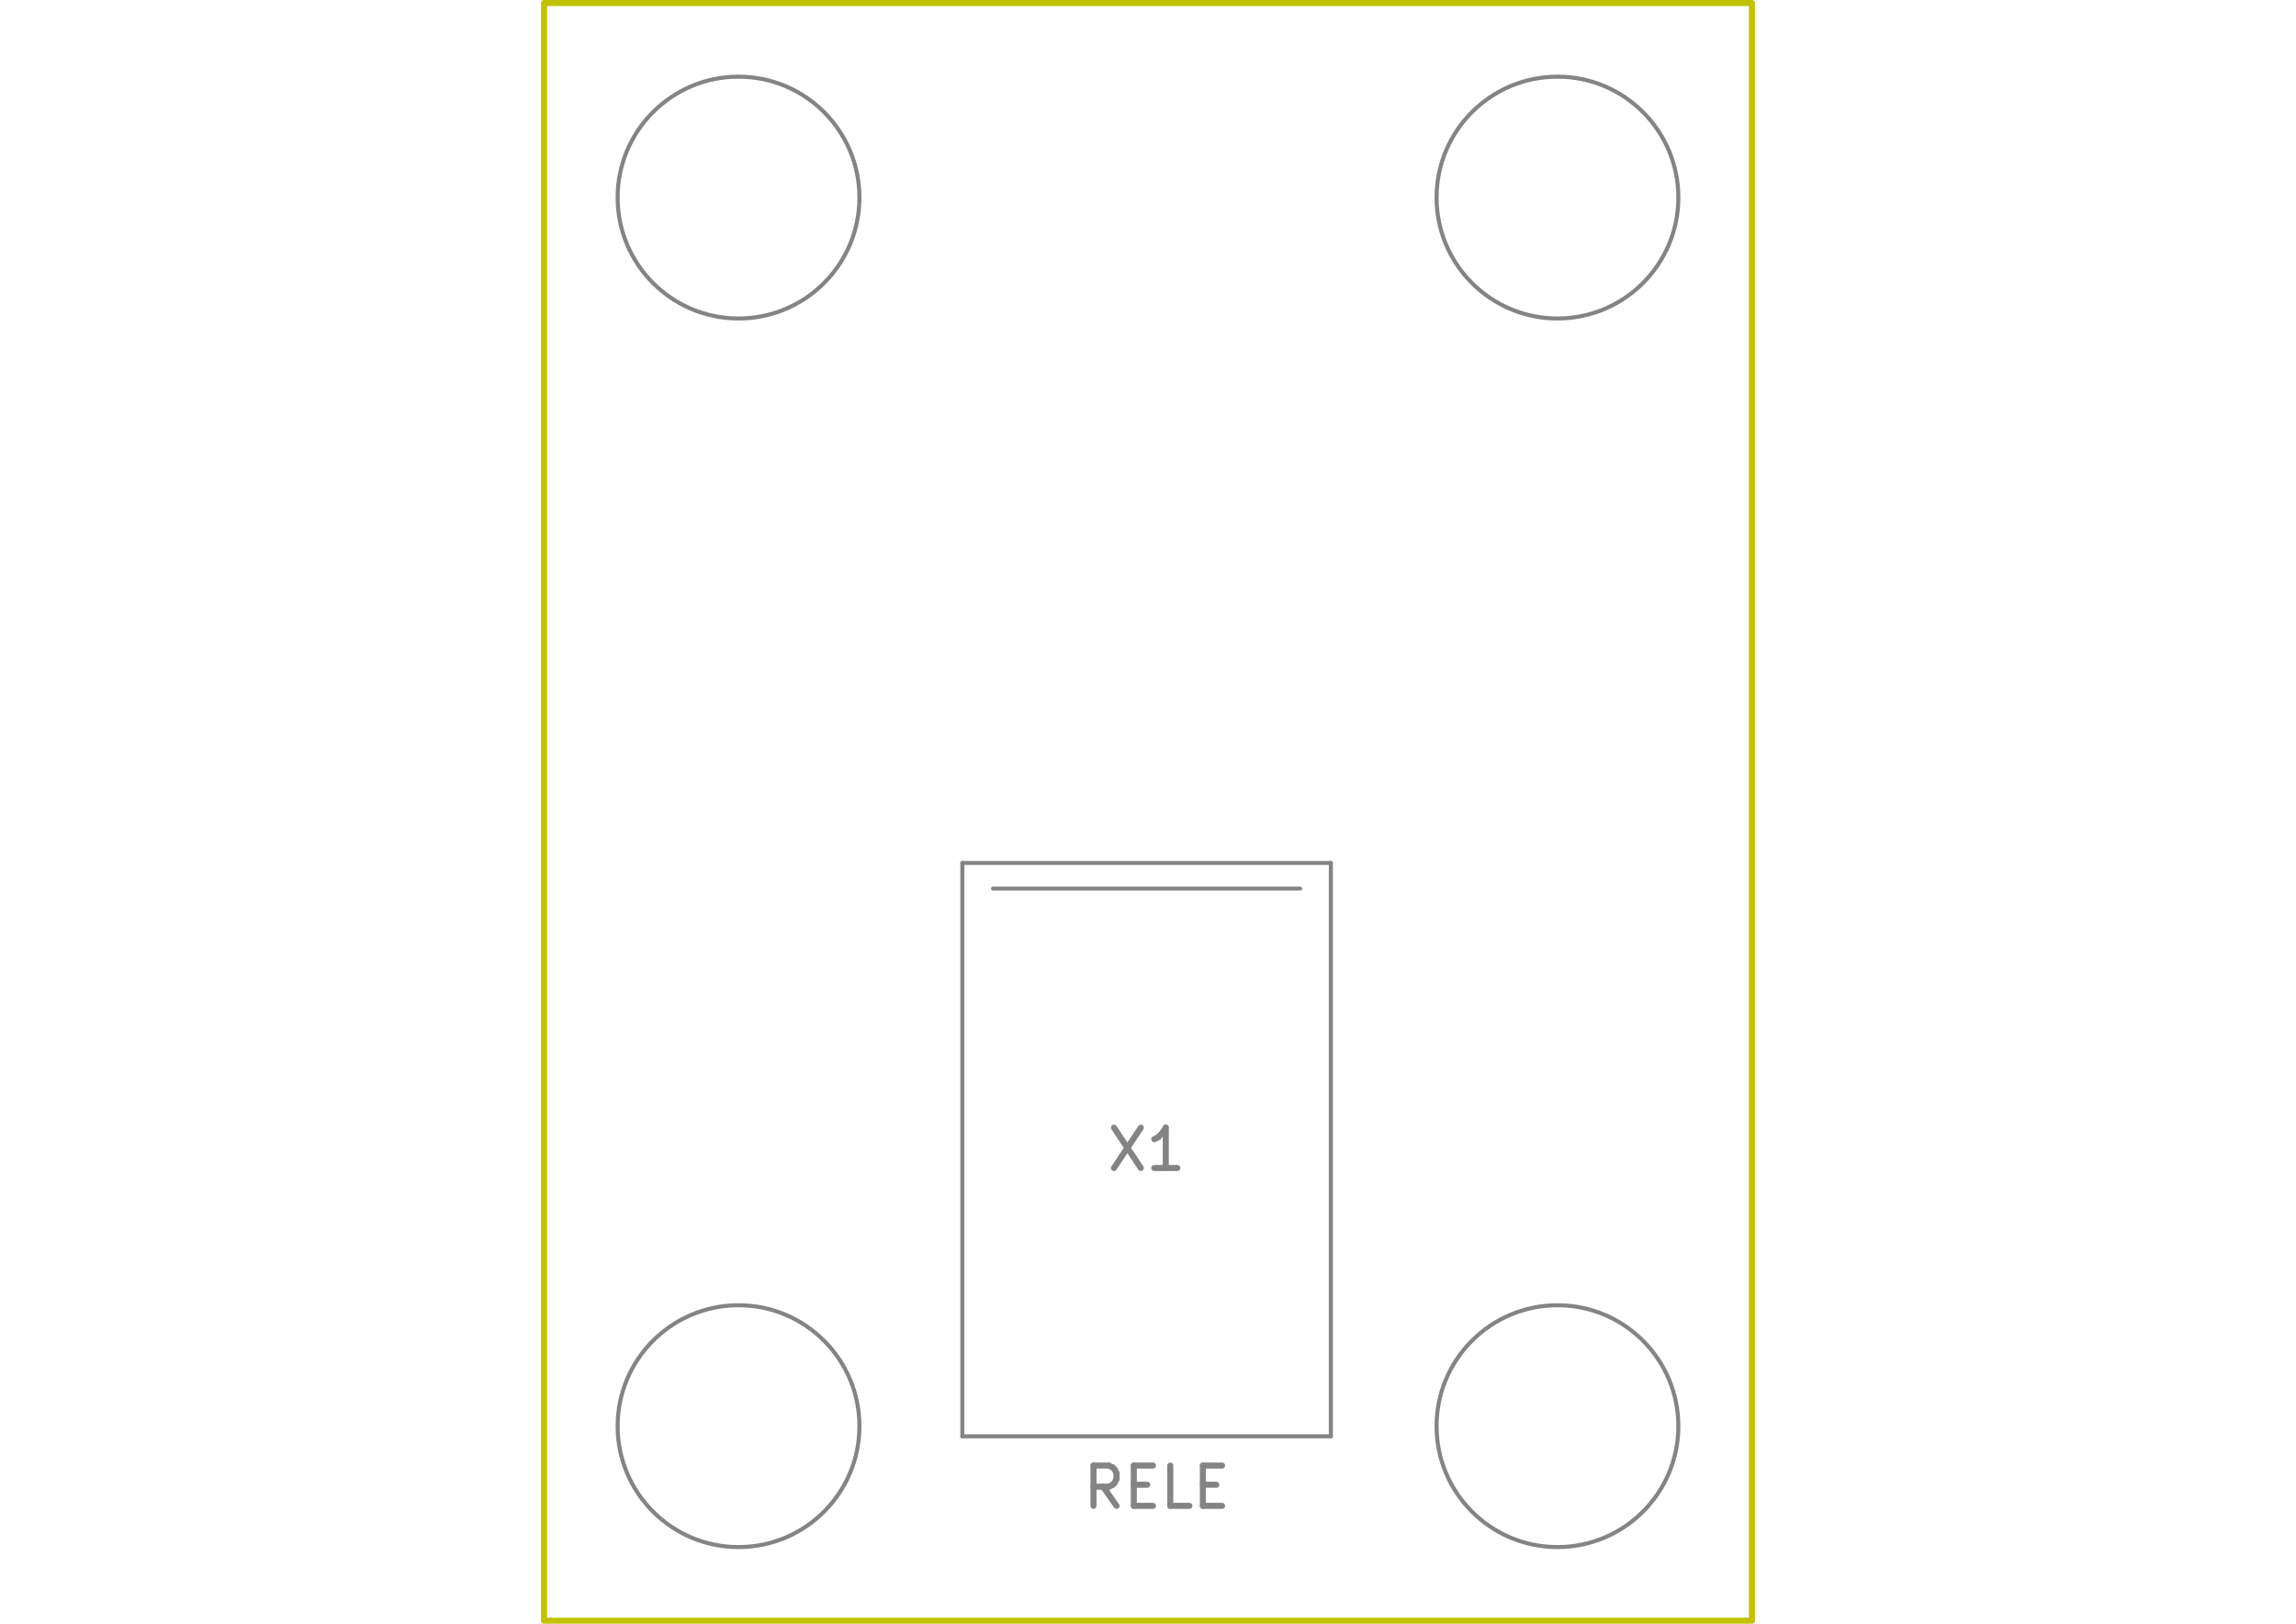
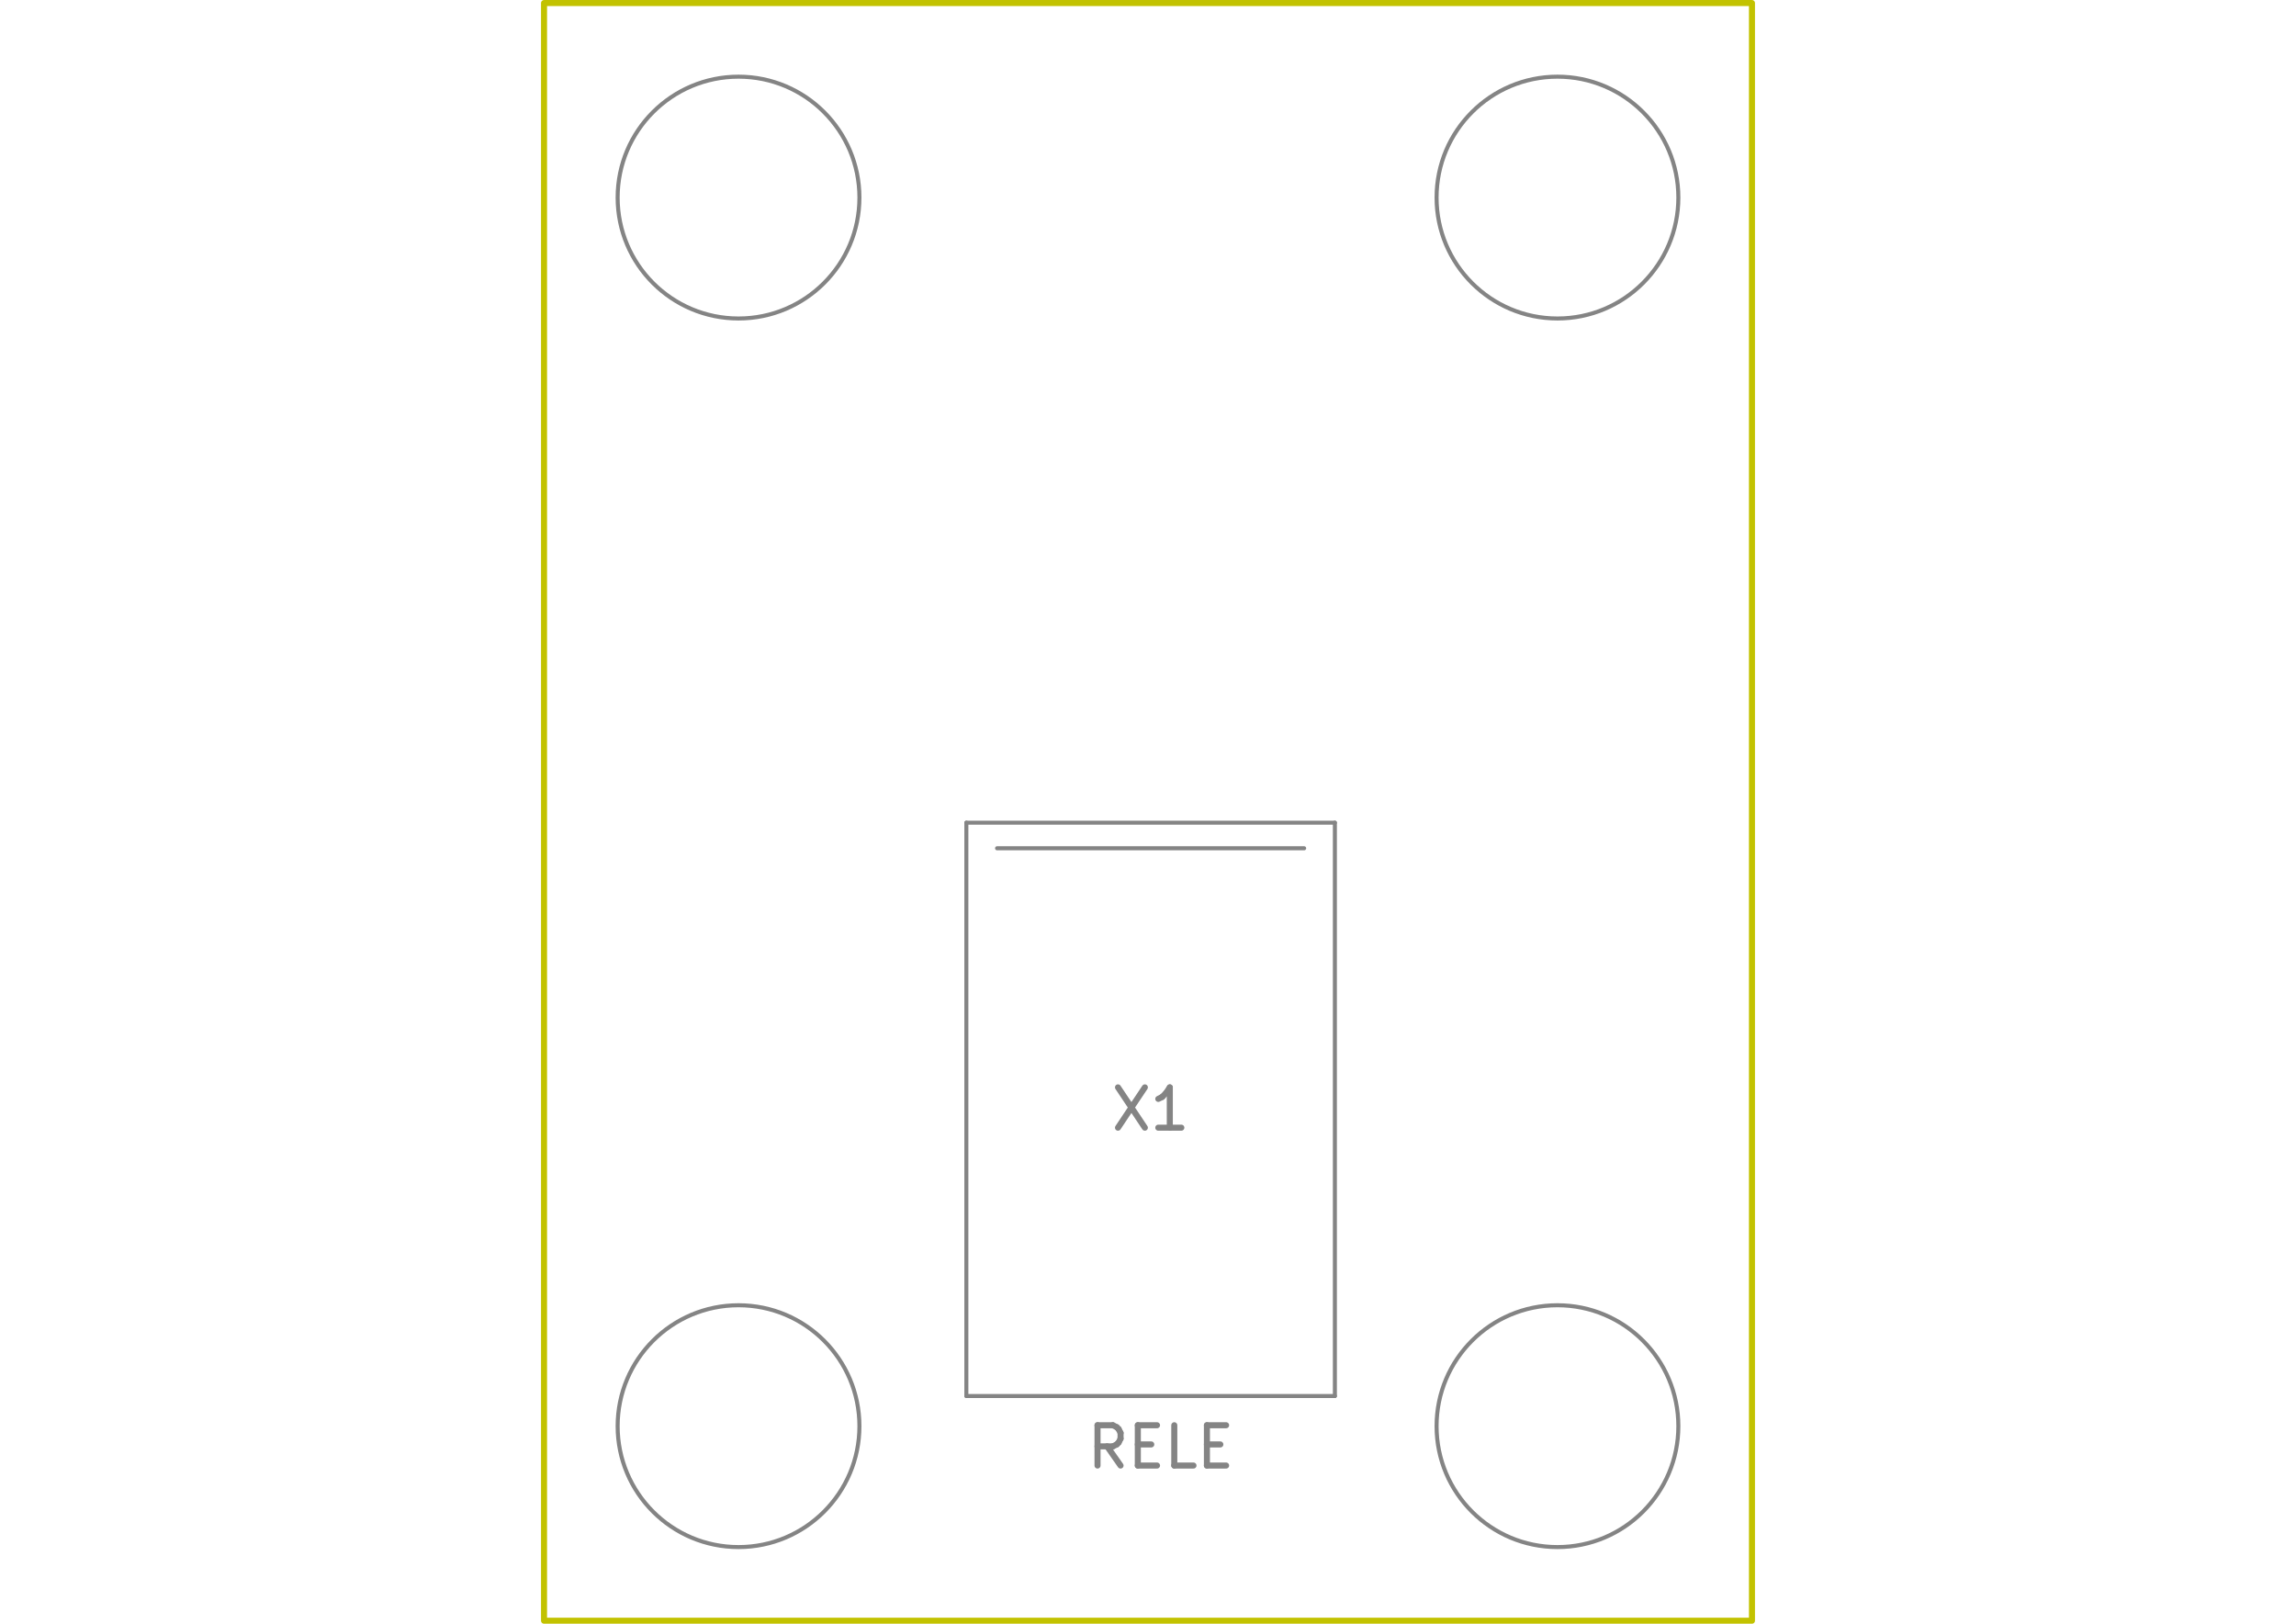
<svg xmlns="http://www.w3.org/2000/svg" version="1.1" width="297.002mm" height="210.007mm" viewBox="0 0 297.002 210.007">
  <g style="fill:#848484; fill-opacity:1;stroke:#848484; stroke-opacity:1; stroke-linecap:round; stroke-linejoin:round;" transform="translate(0 0) scale(1 1)">
</g>
  <g style="fill:#848484; fill-opacity:0.0;  stroke:#848484; stroke-width:0; stroke-opacity:1;  stroke-linecap:round; stroke-linejoin:round;">
</g>
  <g style="fill:#848484; fill-opacity:0.0;  stroke:#848484; stroke-width:0.782; stroke-opacity:1;  stroke-linecap:round; stroke-linejoin:round;">
-     <text x="149.643" y="194.995" textLength="20.17" font-size="6.951" lengthAdjust="spacingAndGlyphs" text-anchor="middle" opacity="0">RELE</text>
+     <text x="150.164" y="189.781" textLength="20.17" font-size="6.951" lengthAdjust="spacingAndGlyphs" text-anchor="middle" opacity="0">RELE</text>
    <g class="stroked-text">
-       <path d="M144.43 194.759 L142.692 192.277 " />
-       <path d="M141.451 194.759 L141.451 189.546 " />
-       <path d="M141.451 189.546 L143.437 189.546 " />
-       <path d="M143.437 189.546 L143.933 189.794 " />
-       <path d="M143.933 189.794 L144.181 190.042 " />
-       <path d="M144.181 190.042 L144.43 190.539 " />
-       <path d="M144.43 190.539 L144.43 191.284 " />
-       <path d="M144.43 191.284 L144.181 191.78 " />
-       <path d="M144.181 191.78 L143.933 192.028 " />
-       <path d="M143.933 192.028 L143.437 192.277 " />
-       <path d="M143.437 192.277 L141.451 192.277 " />
-       <path d="M146.664 192.028 L148.402 192.028 " />
-       <path d="M149.146 194.759 L146.664 194.759 " />
-       <path d="M146.664 194.759 L146.664 189.546 " />
-       <path d="M146.664 189.546 L149.146 189.546 " />
-       <path d="M153.863 194.759 L151.381 194.759 " />
-       <path d="M151.381 194.759 L151.381 189.546 " />
-       <path d="M155.601 192.028 L157.339 192.028 " />
-       <path d="M158.083 194.759 L155.601 194.759 " />
-       <path d="M155.601 194.759 L155.601 189.546 " />
-       <path d="M155.601 189.546 L158.083 189.546 " />
+       <path d="M144.951 189.546 L143.213 187.063 " />
+       <path d="M141.972 189.546 L141.972 184.333 " />
+       <path d="M141.972 184.333 L143.958 184.333 " />
+       <path d="M143.958 184.333 L144.454 184.581 " />
+       <path d="M144.454 184.581 L144.703 184.829 " />
+       <path d="M144.703 184.829 L144.951 185.326 " />
+       <path d="M144.951 185.326 L144.951 186.07 " />
+       <path d="M144.951 186.07 L144.703 186.567 " />
+       <path d="M144.703 186.567 L144.454 186.815 " />
+       <path d="M144.454 186.815 L143.958 187.063 " />
+       <path d="M143.958 187.063 L141.972 187.063 " />
+       <path d="M147.185 186.815 L148.923 186.815 " />
+       <path d="M149.668 189.546 L147.185 189.546 " />
+       <path d="M147.185 189.546 L147.185 184.333 " />
+       <path d="M147.185 184.333 L149.668 184.333 " />
+       <path d="M154.384 189.546 L151.902 189.546 " />
+       <path d="M151.902 189.546 L151.902 184.333 " />
+       <path d="M156.122 186.815 L157.86 186.815 " />
+       <path d="M158.605 189.546 L156.122 189.546 " />
+       <path d="M156.122 189.546 L156.122 184.333 " />
+       <path d="M156.122 184.333 L158.605 184.333 " />
    </g>
-     <text x="148.319" y="151.297" textLength="11.233" font-size="6.951" lengthAdjust="spacingAndGlyphs" text-anchor="middle" opacity="0">X1</text>
+     <text x="148.84" y="146.084" textLength="11.233" font-size="6.951" lengthAdjust="spacingAndGlyphs" text-anchor="middle" opacity="0">X1</text>
    <g class="stroked-text">
-       <path d="M144.098 145.848 L147.574 151.062 " />
-       <path d="M147.574 145.848 L144.098 151.062 " />
-       <path d="M152.291 151.062 L149.312 151.062 " />
-       <path d="M150.801 151.062 L150.801 145.848 " />
-       <path d="M150.801 145.848 L150.305 146.593 " />
-       <path d="M150.305 146.593 L149.808 147.09 " />
-       <path d="M149.808 147.09 L149.312 147.338 " />
+       <path d="M144.62 140.635 L148.095 145.848 " />
+       <path d="M148.095 140.635 L144.62 145.848 " />
+       <path d="M152.812 145.848 L149.833 145.848 " />
+       <path d="M151.322 145.848 L151.322 140.635 " />
+       <path d="M151.322 140.635 L150.826 141.38 " />
+       <path d="M150.826 141.38 L150.329 141.876 " />
+       <path d="M150.329 141.876 L149.833 142.125 " />
    </g>
  </g>
  <g style="fill:#848484; fill-opacity:0.0;  stroke:#848484; stroke-width:0.521; stroke-opacity:1;  stroke-linecap:round; stroke-linejoin:round;">
-     <path d="M124.484 111.614 L172.154 111.614 " />
-     <path d="M124.484 185.767 L124.484 111.614 " />
-     <path d="M128.456 114.924 L168.181 114.924 " />
-     <path d="M172.154 111.614 L172.154 185.767 " />
-     <path d="M172.154 185.767 L124.484 185.767 " />
+     <path d="M125.005 106.401 L172.675 106.401 " />
+     <path d="M125.005 180.554 L125.005 106.401 " />
+     <path d="M128.977 109.711 L168.702 109.711 " />
+     <path d="M172.675 106.401 L172.675 180.554 " />
+     <path d="M172.675 180.554 L125.005 180.554 " />
    <circle cx="201.468" cy="25.554" r="15.638" />
    <circle cx="201.468" cy="184.453" r="15.638" />
    <circle cx="95.534" cy="25.554" r="15.638" />
    <circle cx="95.534" cy="184.453" r="15.638" />
    <g>
</g>
    <g>
</g>
    <g>
</g>
    <g>
</g>
    <g>
</g>
    <g>
</g>
    <g>
</g>
    <g>
</g>
    <g>
</g>
    <g>
</g>
    <g>
</g>
    <g>
</g>
    <g>
</g>
    <g>
</g>
    <g>
</g>
    <g>
</g>
    <g>
</g>
    <g>
</g>
    <g>
</g>
    <g>
</g>
    <g>
</g>
    <g>
</g>
    <g>
</g>
    <g>
</g>
    <g>
</g>
  </g>
  <g>
    <g>
      <g style="fill:#C2C200; fill-opacity:1;stroke:#C2C200; stroke-opacity:1; stroke-linecap:round; stroke-linejoin:round;" transform="translate(0 0) scale(1 1)">
</g>
      <g style="fill:#C2C200; fill-opacity:0.0;  stroke:#C2C200; stroke-width:0; stroke-opacity:1;  stroke-linecap:round; stroke-linejoin:round;">
</g>
      <g style="fill:#C2C200; fill-opacity:0.0;  stroke:#C2C200; stroke-width:0.782; stroke-opacity:1;  stroke-linecap:round; stroke-linejoin:round;">
        <path style="fill:#C2C200; fill-opacity:0.0;  stroke:#C2C200; stroke-width:0.782; stroke-opacity:1;  stroke-linecap:round; stroke-linejoin:round;fill:none" d="M 70.375,0.395 226.627,0.395 226.627,209.613 70.375,209.613 Z" />
        <g>
</g>
        <g>
</g>
        <g>
</g>
        <g>
</g>
        <g>
</g>
        <g>
</g>
        <g>
</g>
        <g>
</g>
        <g>
</g>
        <g>
</g>
        <g>
</g>
        <g>
</g>
        <g>
</g>
        <g>
</g>
        <g>
</g>
        <g>
</g>
        <g>
</g>
        <g>
</g>
        <g>
</g>
        <g>
</g>
        <g>
</g>
        <g>
</g>
        <g>
</g>
        <g>
</g>
        <g>
</g>
      </g>
    </g>
  </g>
</svg>
